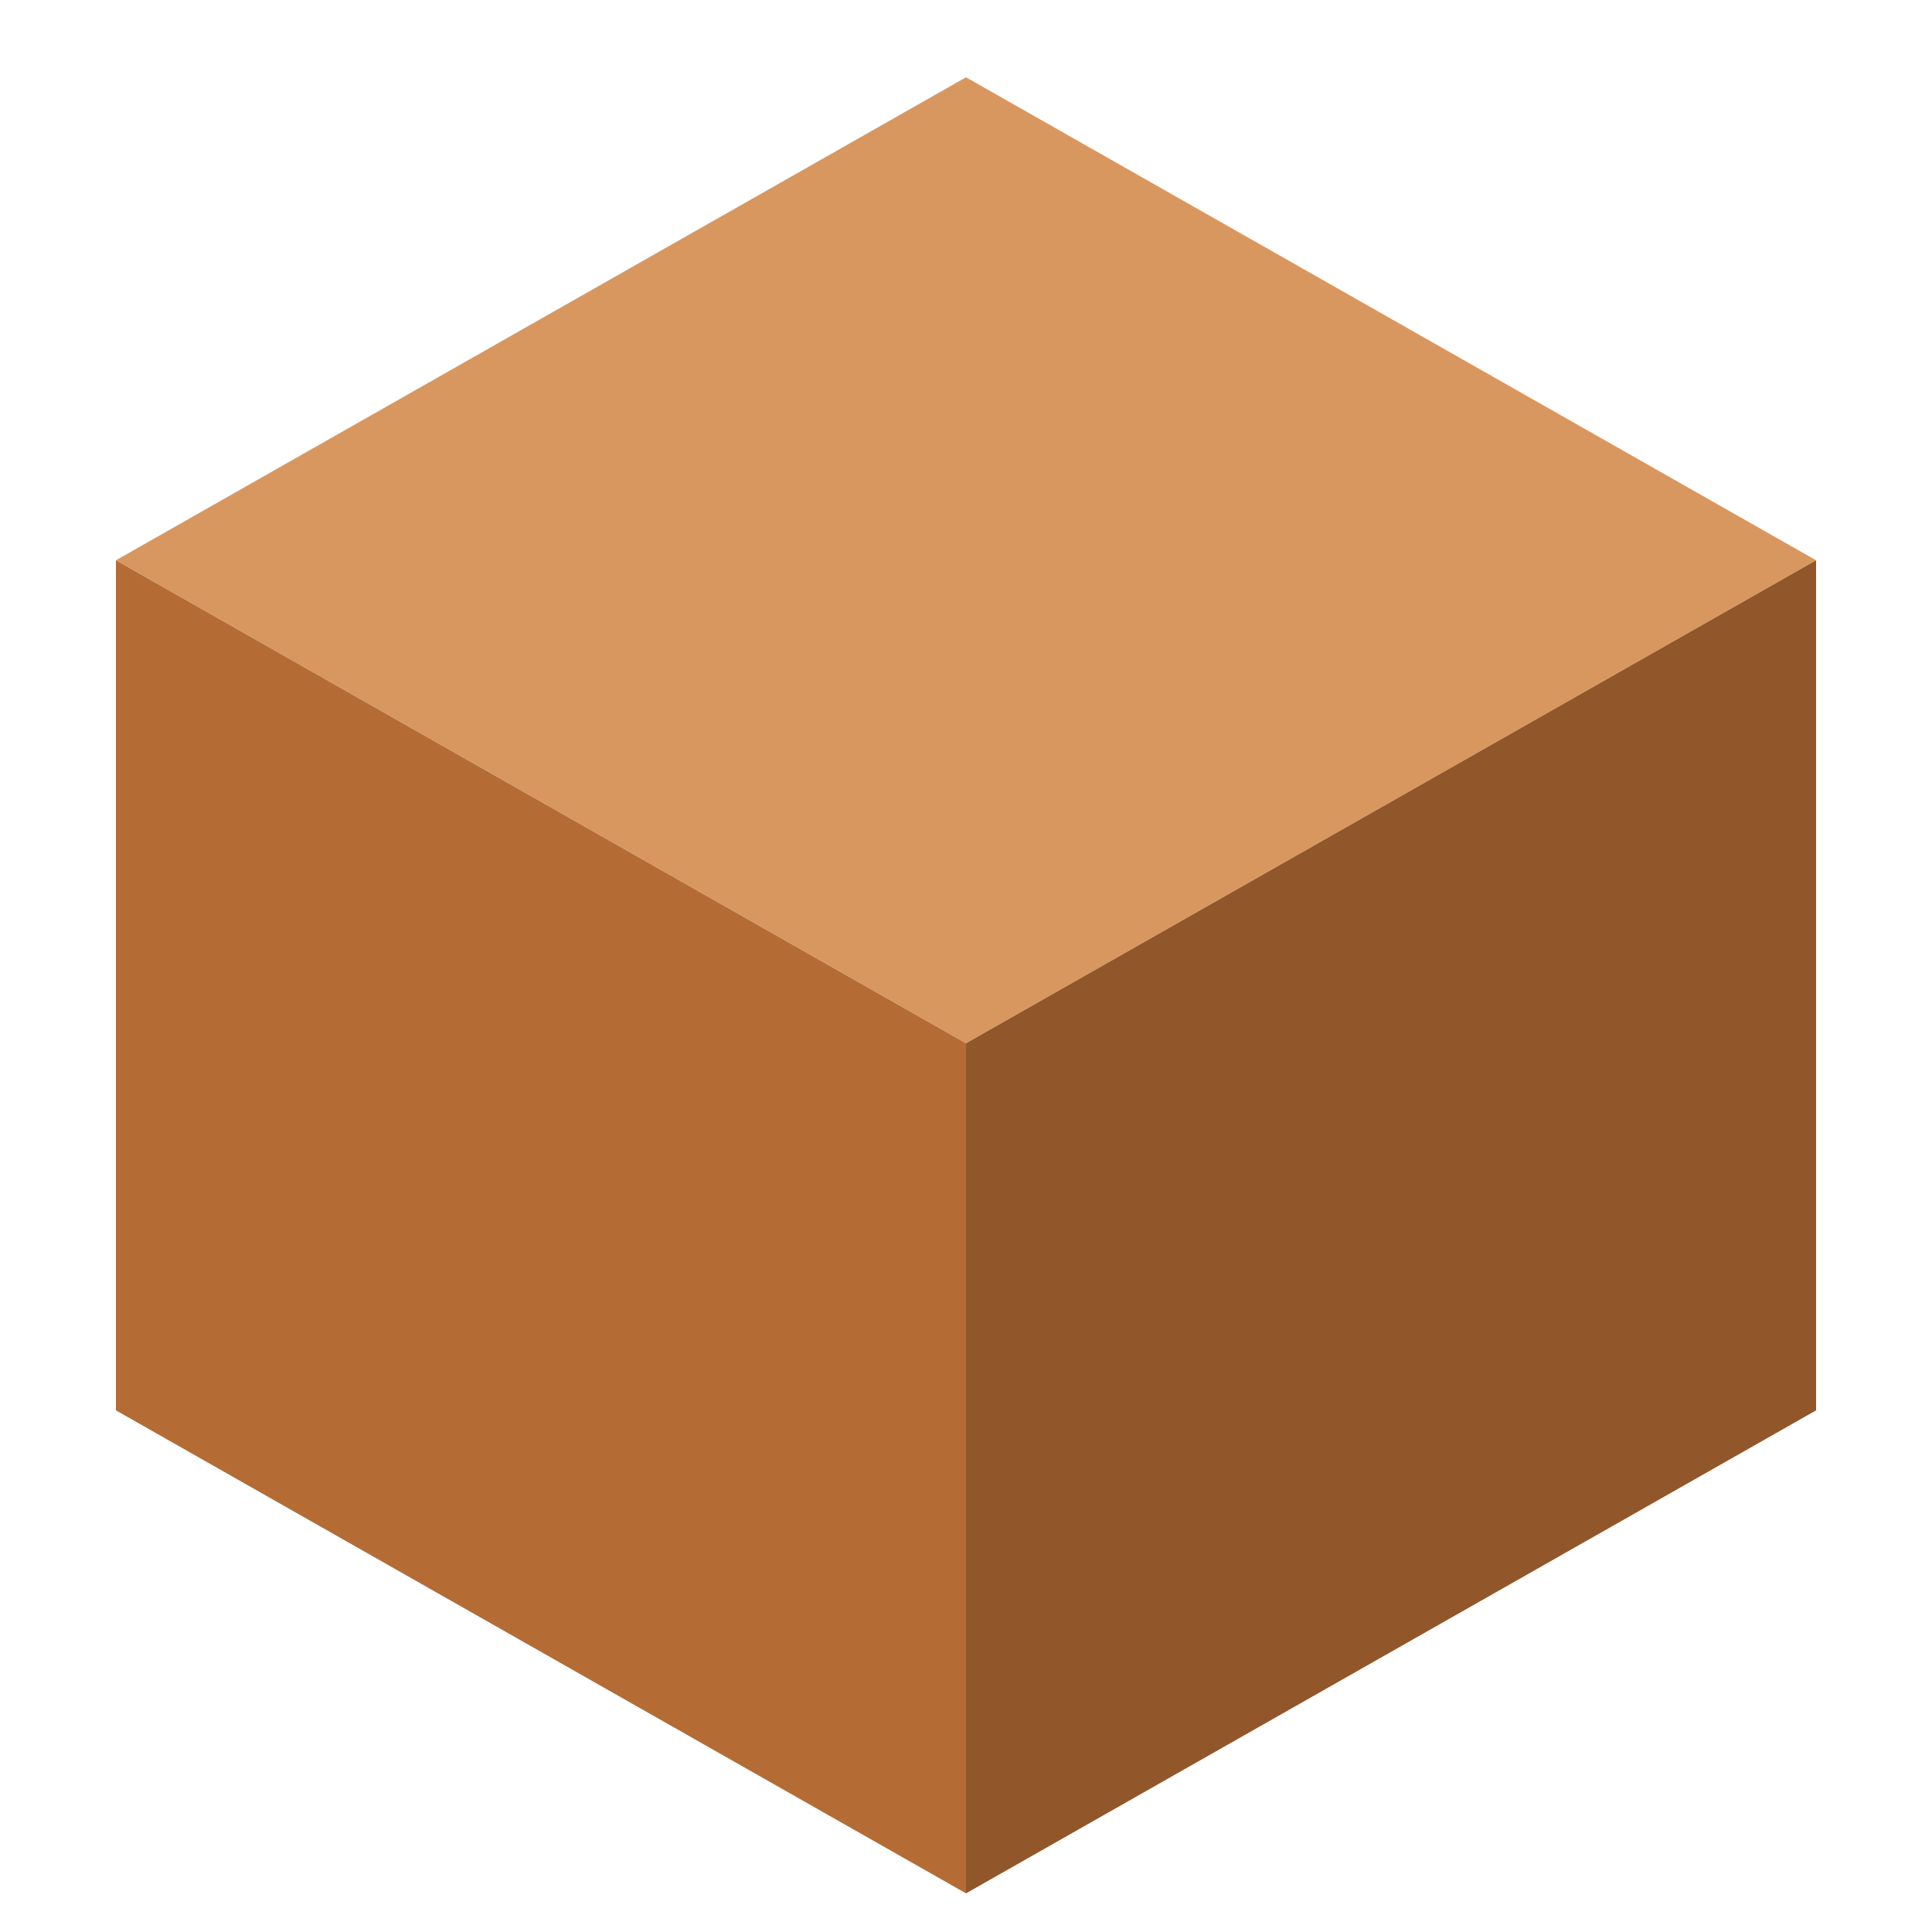
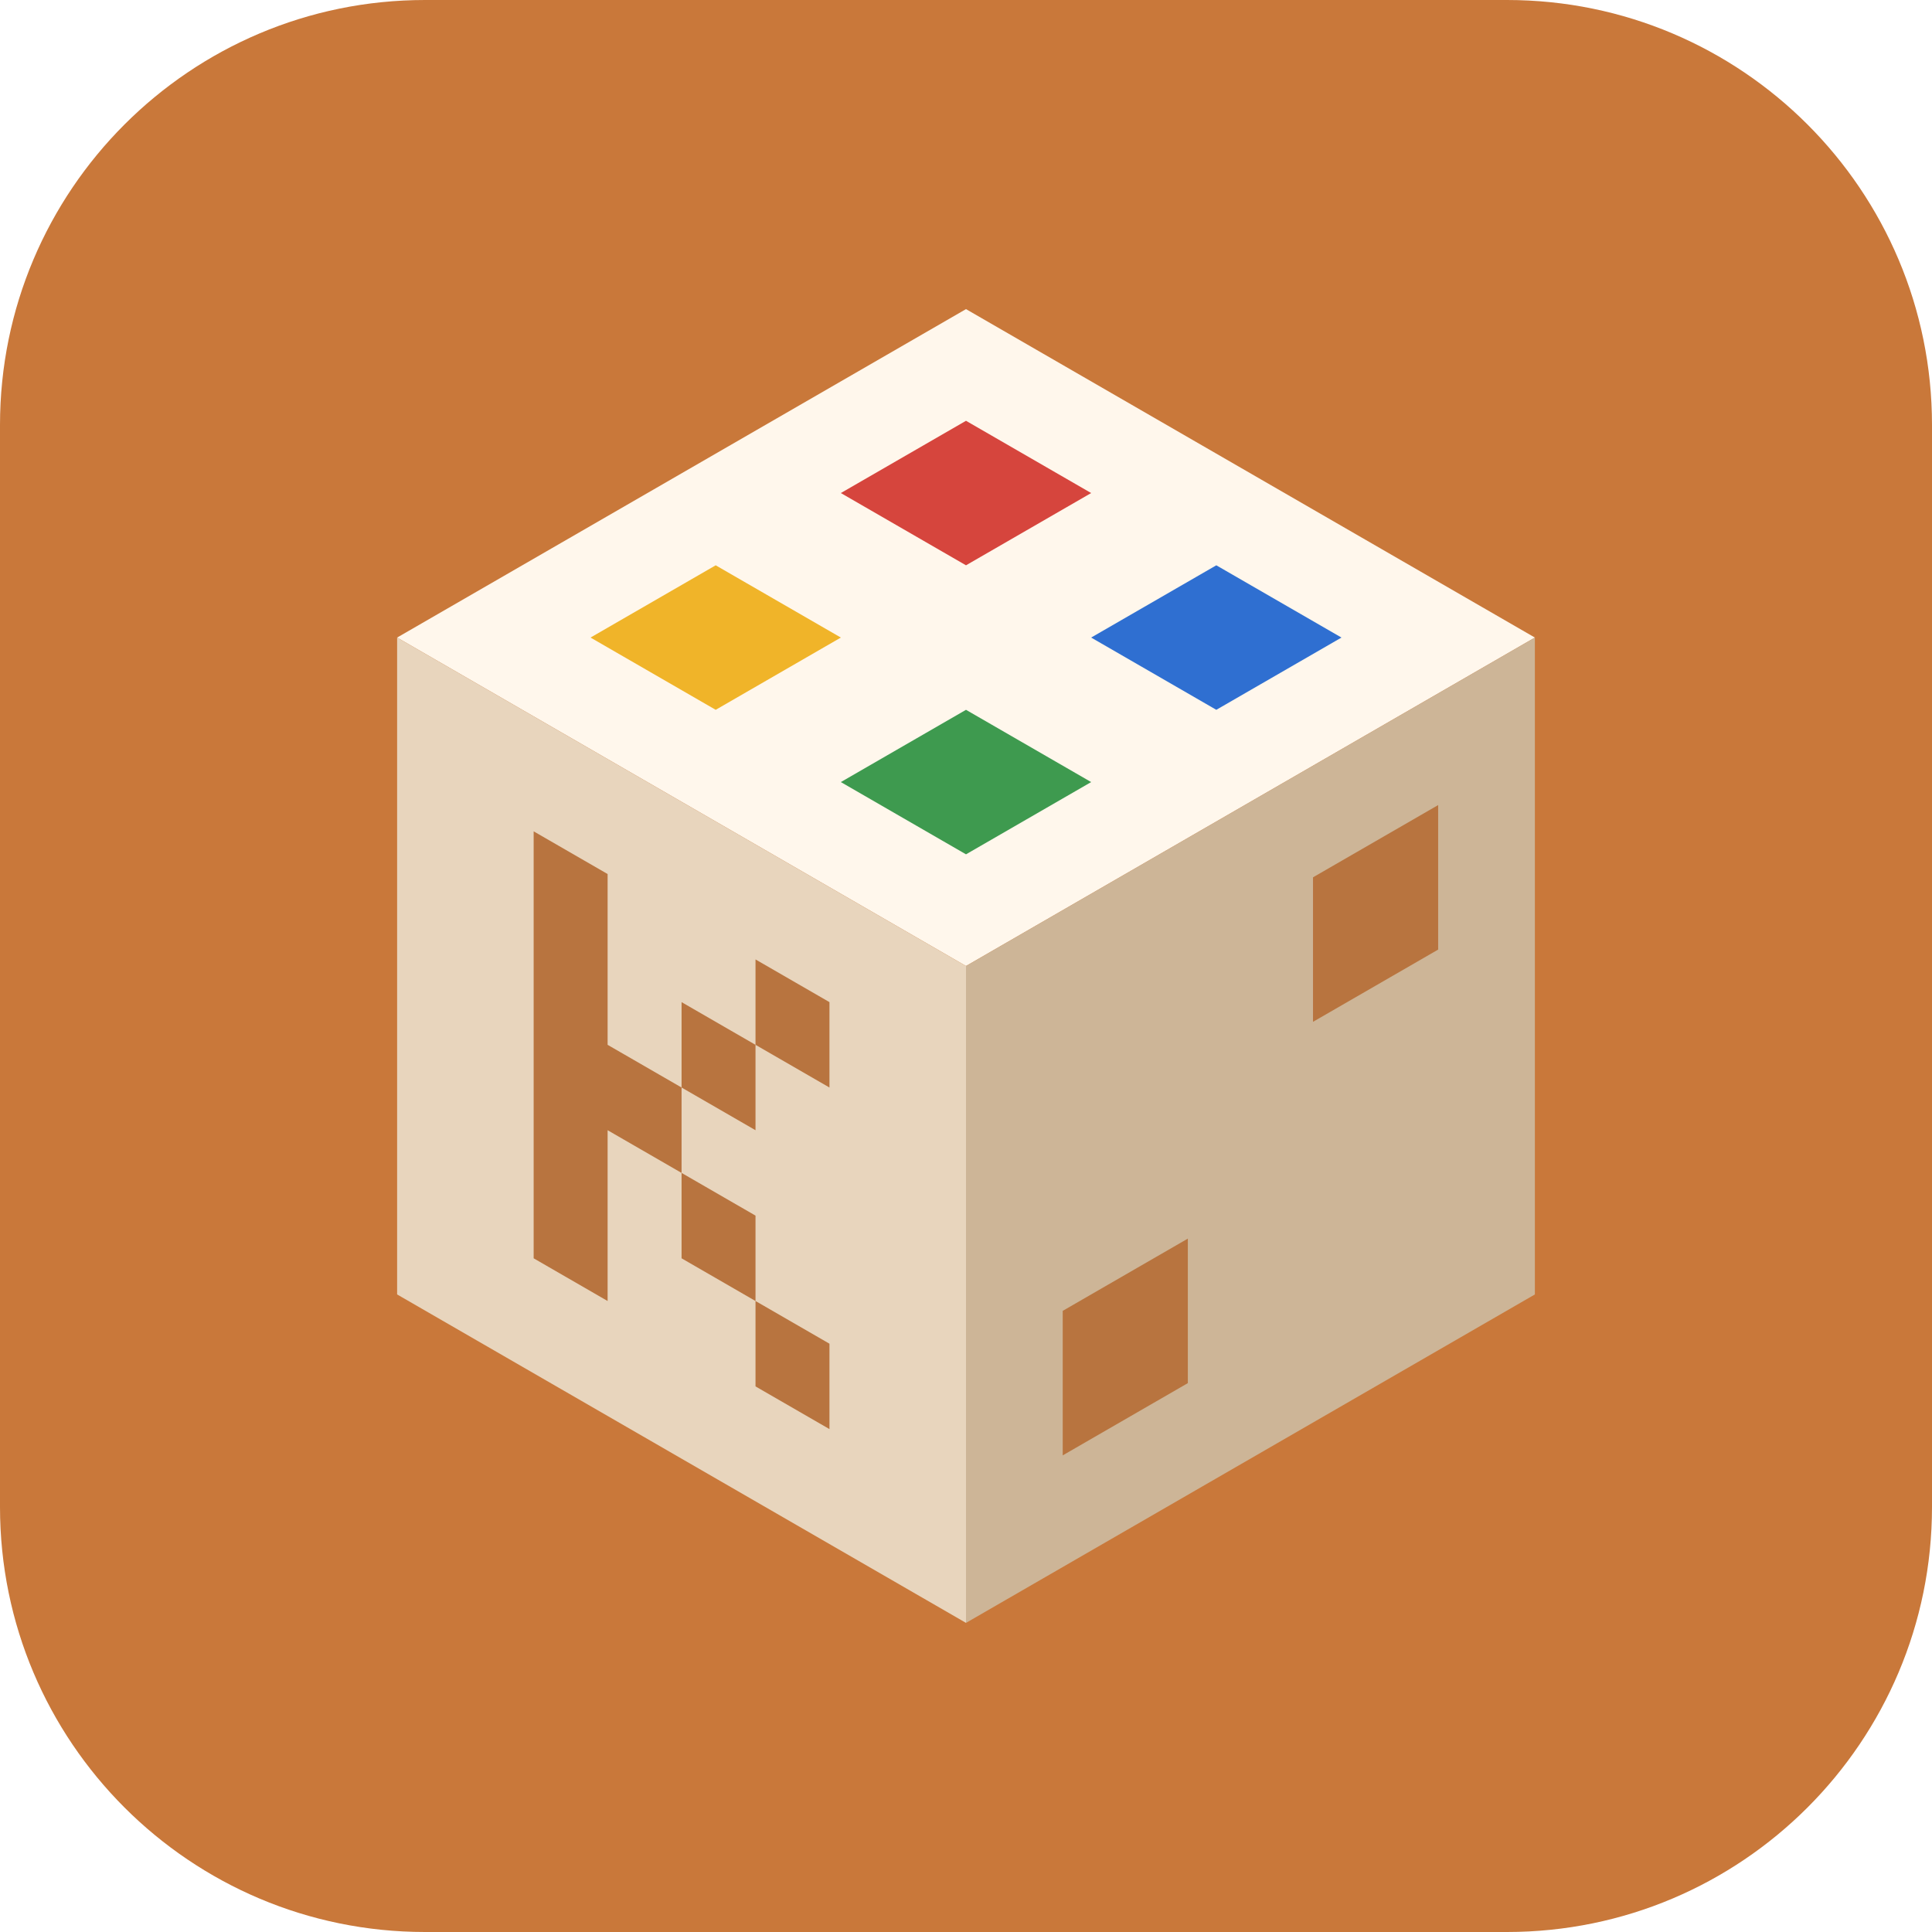
- <svg xmlns="http://www.w3.org/2000/svg" viewBox="0 0 100 100">
-   <polygon points="50,4 94,29 50,54 6,29" fill="#d99760" />
-   <polygon points="6,29 50,54 50,98 6,73" fill="#b56c34" />
-   <polygon points="94,29 50,54 50,98 94,73" fill="#91562a" />
+ <svg xmlns="http://www.w3.org/2000/svg" viewBox="0 0 100 100" role="img" aria-label="Krida">
+   <rect width="100" height="100" rx="22" fill="#C9783A" />
+   <path d="M50 16L79.445 33L50 50L20.555 33Z" fill="#FFF7EC" />
+   <path d="M20.555 33L50 50L50 84L20.555 67Z" fill="#E8D5BD" />
+   <path d="M79.445 33L50 50L50 84L79.445 67Z" fill="#CDB597" />
+   <path d="M27.622 60.71L31.45 62.92L31.45 67.34L27.622 65.13ZM27.622 56.29L31.45 58.5L31.45 62.92L27.622 60.71ZM27.622 51.87L31.45 54.08L31.45 58.5L27.622 56.29ZM27.622 47.45L31.45 49.66L31.45 54.08L27.622 51.87ZM27.622 43.03L31.45 45.24L31.45 49.66L27.622 47.45ZM31.45 54.08L35.278 56.29L35.278 60.71L31.45 58.5ZM35.278 51.87L39.105 54.08L39.105 58.5L35.278 56.29ZM39.105 49.66L42.933 51.87L42.933 56.29L39.105 54.08ZM35.278 60.71L39.105 62.92L39.105 67.34L35.278 65.13ZM39.105 67.34L42.933 69.55L42.933 73.97L39.105 71.76Z" fill="#B8743F" />
+   <path d="M74.439 41.67L67.961 45.41L67.961 52.89L74.439 49.15ZM61.483 64.11L55.006 67.85L55.006 75.33L61.483 71.59Z" fill="#B8743F" />
+   <path d="M50 21.78L56.478 25.52L50 29.26L43.522 25.52Z" fill="#D6453D" />
+   <path d="M62.956 29.26L69.434 33L62.956 36.74L56.478 33Z" fill="#2F6FD1" />
+   <path d="M37.044 29.26L43.522 33L37.044 36.74L30.566 33Z" fill="#F0B429" />
+   <path d="M50 36.74L56.478 40.48L50 44.22L43.522 40.48Z" fill="#3E9A4F" />
</svg>
